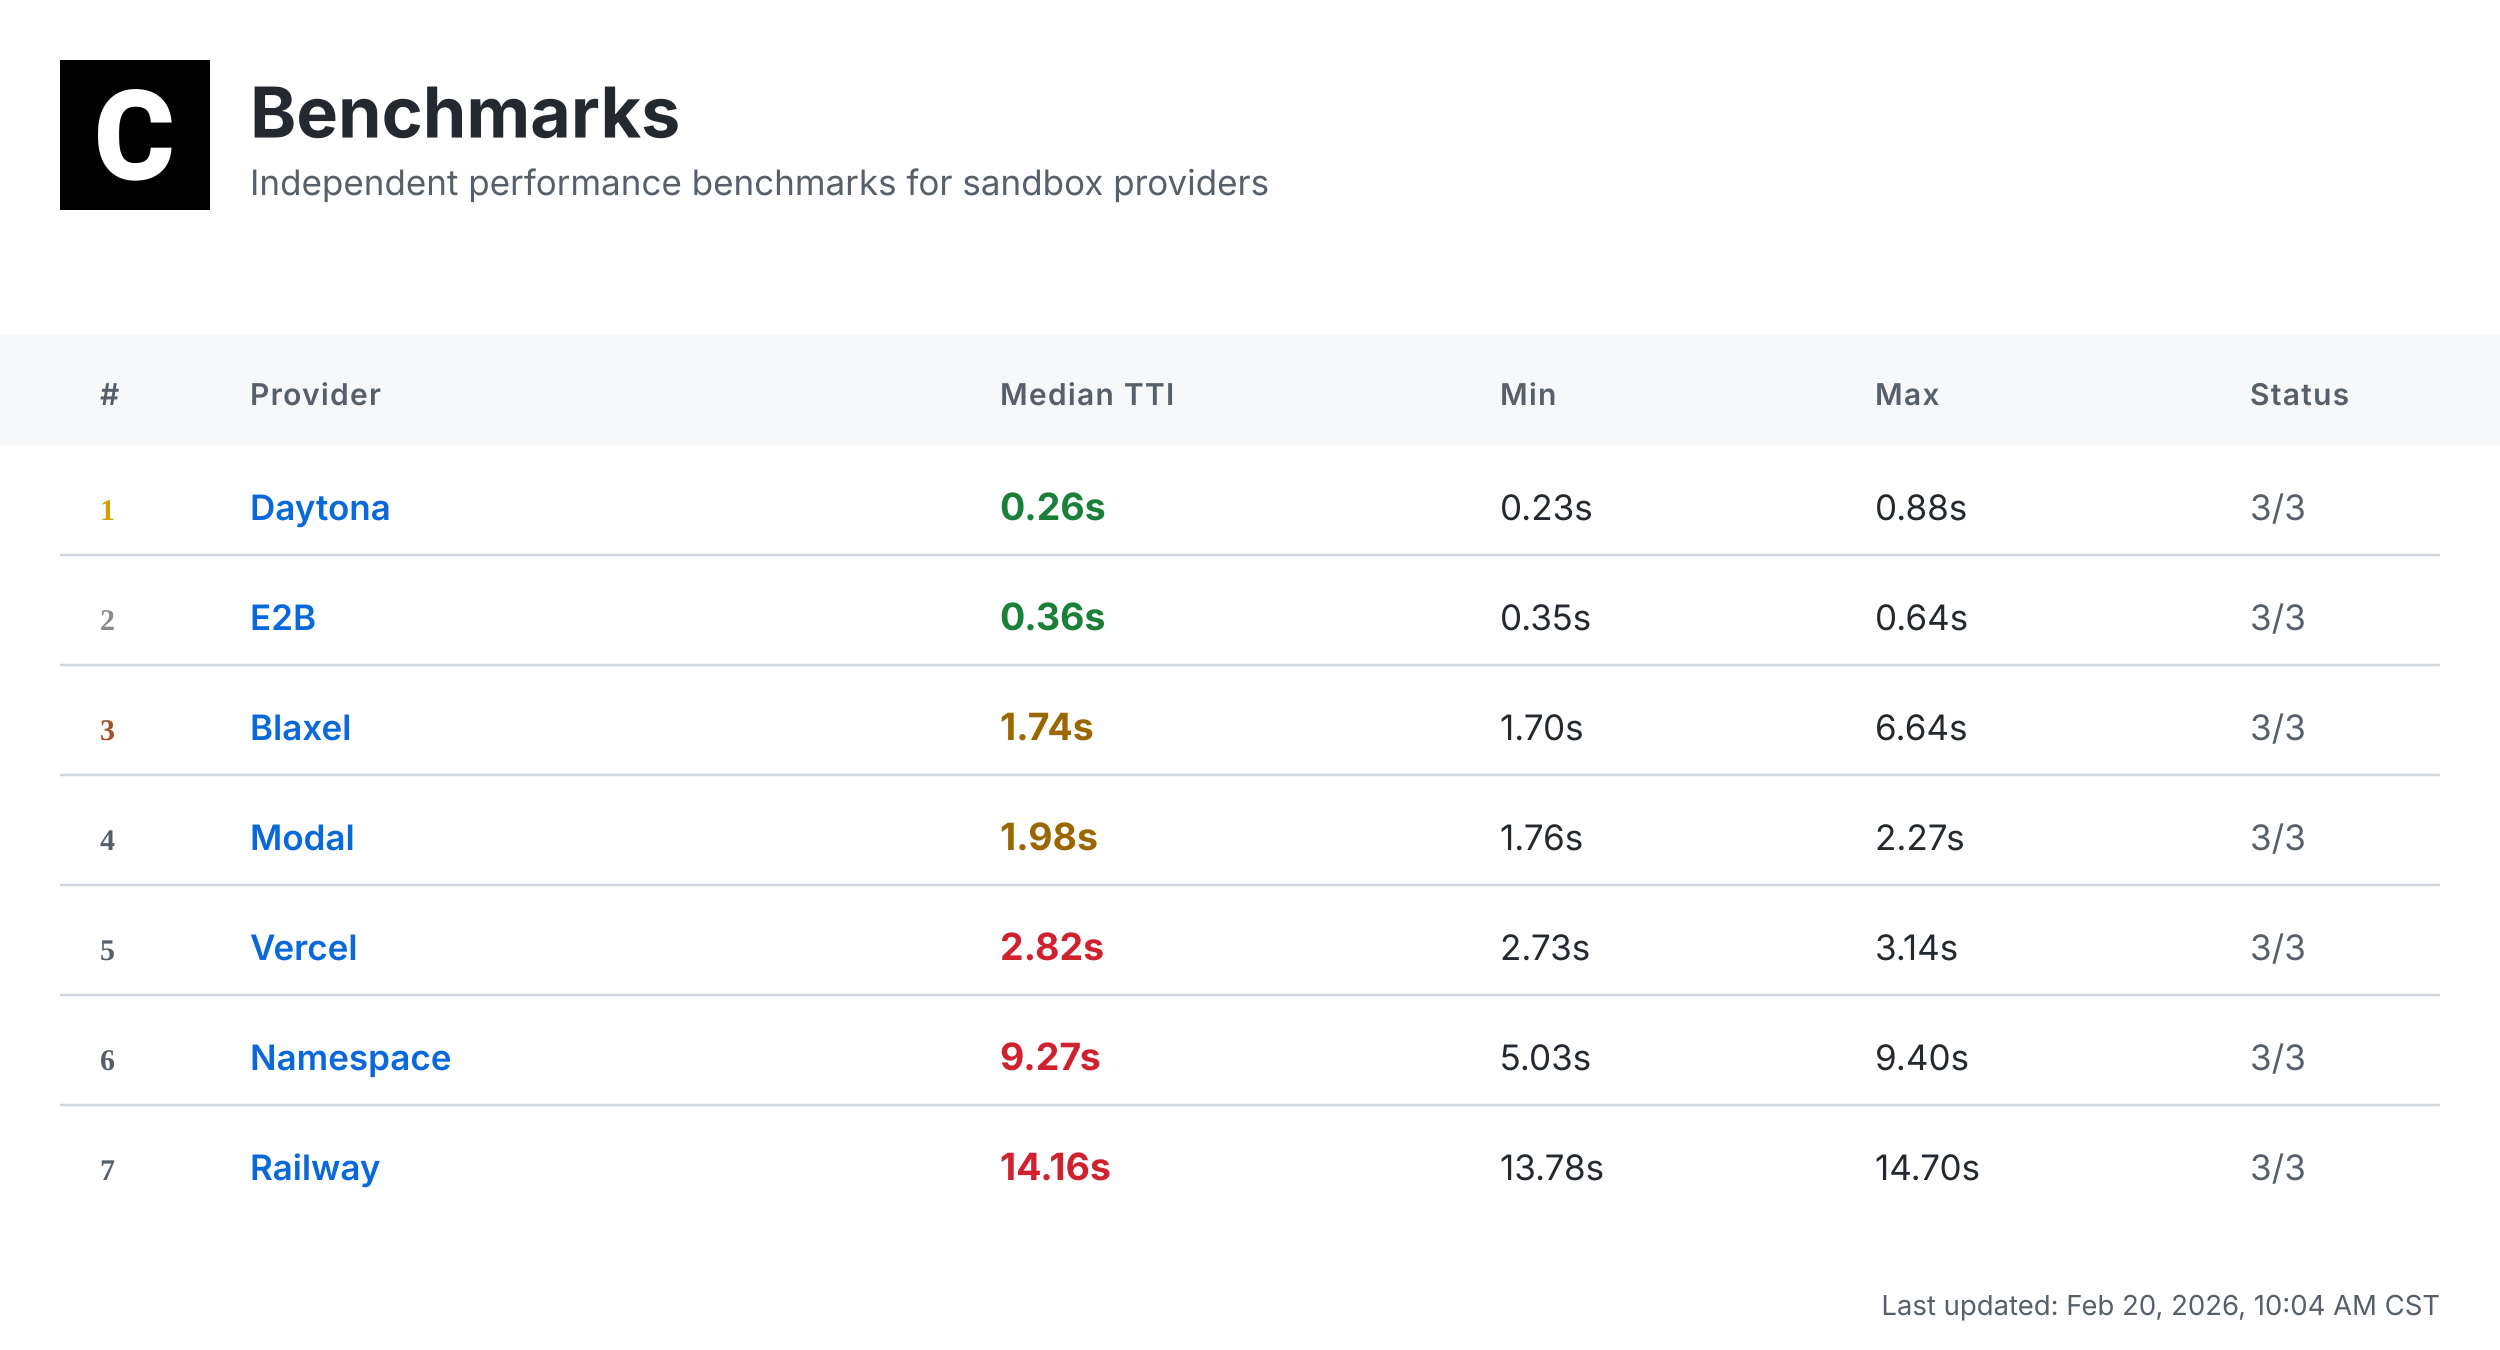
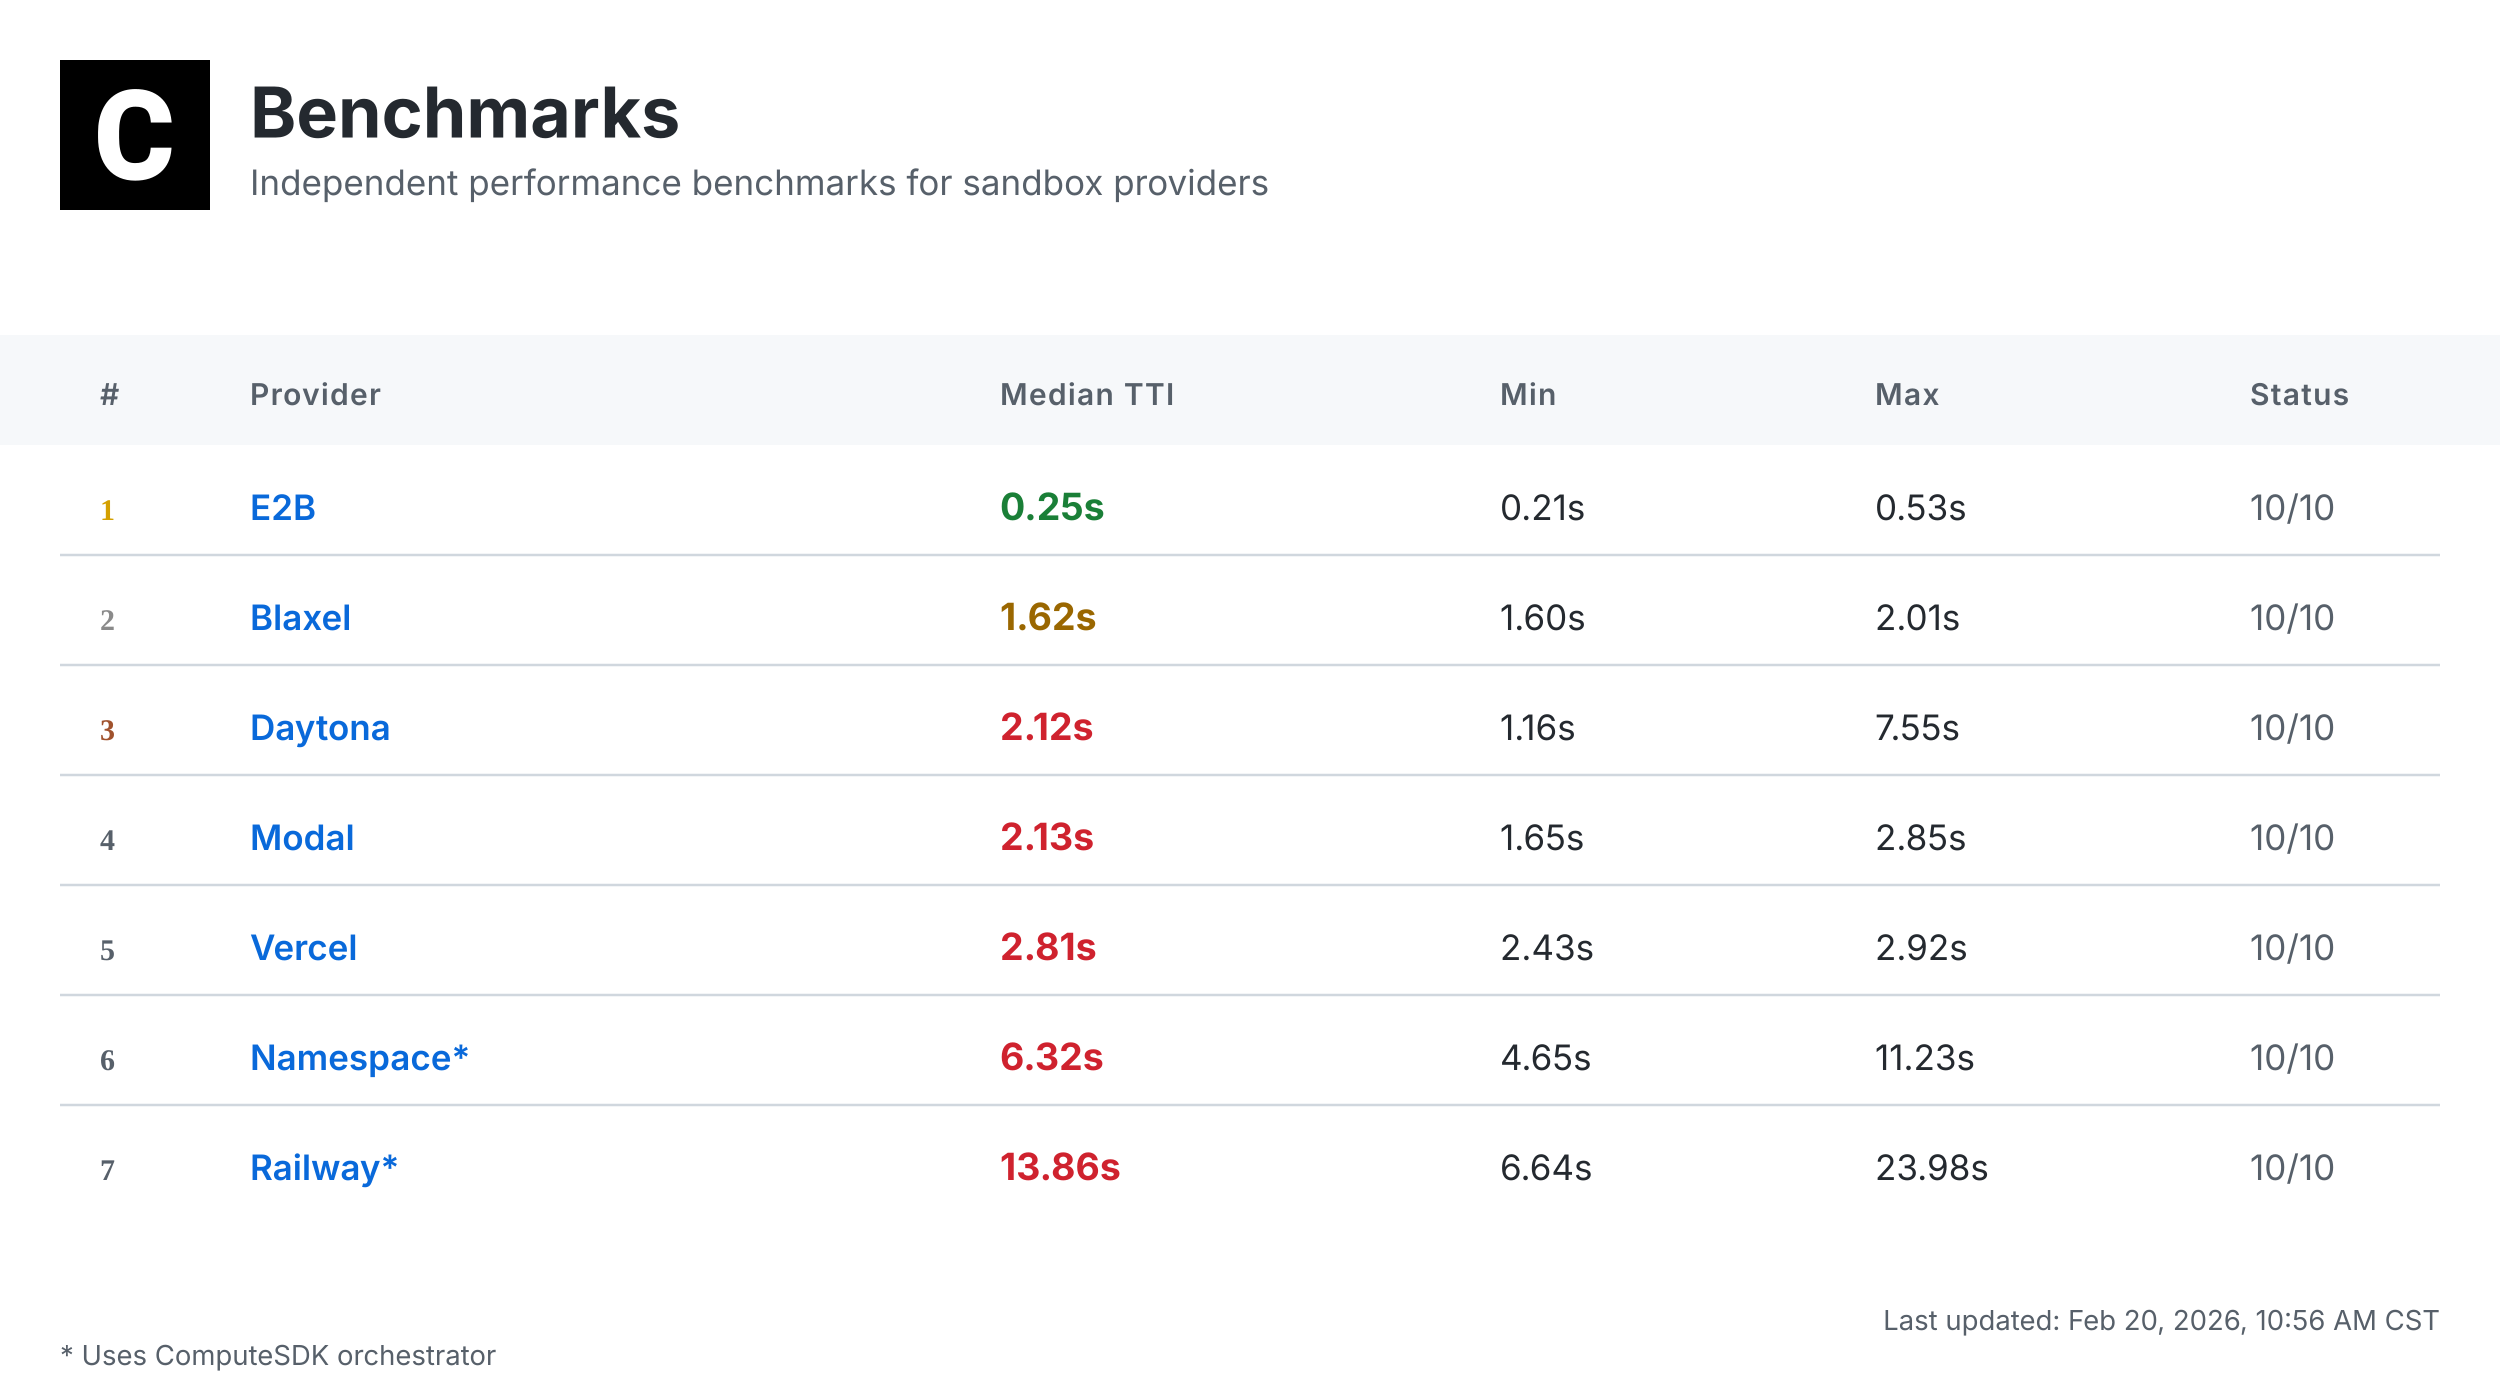
- <svg xmlns="http://www.w3.org/2000/svg" width="1000" height="540" viewBox="0 0 1000 540">
+ <svg xmlns="http://www.w3.org/2000/svg" width="1000" height="560" viewBox="0 0 1000 560">
  <defs>
    <linearGradient id="headerGrad" x1="0%" y1="0%" x2="100%" y2="100%">
      <stop offset="0%" style="stop-color:#f6f8fa;stop-opacity:1" />
      <stop offset="100%" style="stop-color:#ffffff;stop-opacity:1" />
    </linearGradient>
  </defs>
  <style>
    .bg { fill: #ffffff; }
    .header-bg { fill: url(#headerGrad); }
    .table-header-bg { fill: #f6f8fa; }
    .table-header { font: 600 12px 'Inter', 'SF Pro Display', -apple-system, BlinkMacSystemFont, 'Segoe UI', Roboto, Helvetica, Arial, sans-serif; fill: #57606a; text-transform: uppercase; letter-spacing: 0.5px; }
    .row { font: 14px 'Inter', 'SF Pro Display', -apple-system, BlinkMacSystemFont, 'Segoe UI', Roboto, Helvetica, Arial, sans-serif; fill: #24292f; }
    .rank { font-weight: 700; fill: #57606a; }
    .rank-1 { fill: #d4a000; }
    .rank-2 { fill: #8a8a8a; }
    .rank-3 { fill: #a0522d; }
    .provider { font-weight: 600; fill: #0969da; }
    .median { font-weight: 700; font-size: 15px; }
    .fast { fill: #1a7f37; }
    .medium { fill: #9a6700; }
    .slow { fill: #cf222e; }
    .status { fill: #57606a; }
    .divider { stroke: #d0d7de; stroke-width: 1; }
    .border { stroke: #d0d7de; stroke-width: 1; fill: none; }
    .timestamp { font: 11px 'Inter', 'SF Pro Display', -apple-system, BlinkMacSystemFont, 'Segoe UI', Roboto, Helvetica, Arial, sans-serif; fill: #57606a; }
    .title { font: bold 28px 'Inter', 'SF Pro Display', -apple-system, BlinkMacSystemFont, 'Segoe UI', Roboto, Helvetica, Arial, sans-serif; fill: #24292f; }
    .subtitle { font: 14px 'Inter', 'SF Pro Display', -apple-system, BlinkMacSystemFont, 'Segoe UI', Roboto, Helvetica, Arial, sans-serif; fill: #57606a; }
    .logo { fill: #24292f; }
  </style>
-   <rect class="bg" width="1000" height="540" />
+   <rect class="bg" width="1000" height="560" />
  <g transform="translate(24, 24)">
    <rect width="60" height="60" fill="#000000" />
    <g transform="scale(0.035) translate(0, 0)">
      <path fill="#ffffff" d="M1036.26,1002.28h237.87l-.93,19.09c-8.38,110.32-49.81,198.3-123.82,262.07-73.09,63.31-170.84,95.43-290.48,95.43-130.81,0-235.55-44.69-311.43-133.6-74.48-87.98-112.65-209.48-112.65-361.23v-60.51c0-96.83,17.7-183.41,51.68-257.43,34.91-74.95,85.19-133.61,149.89-173.63,64.7-40.04,140.12-60.52,225.3-60.52,117.77,0,214.13,32.12,286.29,95.9,72.62,63.3,114.98,153.61,126.15,267.67l1.86,19.08h-238.34l-.93-15.83c-4.65-59.11-20.95-101.94-47.95-127.08-27-25.6-69.83-38.17-127.08-38.17-61.91,0-107.06,20.95-137.33,65.17-31.65,45.15-47.94,117.77-48.87,215.53v74.48c0,102.41,15.36,177.83,45.62,223.91,28.86,44.22,74.01,65.63,137.79,65.63,58.19,0,101.48-12.57,128.95-38.17,26.99-25.14,43.29-66.1,47.48-121.5l.93-16.3Z" />
    </g>
  </g>
  <text class="title" x="100" y="55">Benchmarks</text>
  <text class="subtitle" x="100" y="78">Independent performance benchmarks for sandbox providers</text>
  <rect class="table-header-bg" y="134" width="1000" height="44" />
  <text class="table-header" x="40" y="162">#</text>
  <text class="table-header" x="100" y="162">Provider</text>
  <text class="table-header" x="400" y="162">Median TTI</text>
  <text class="table-header" x="600" y="162">Min</text>
  <text class="table-header" x="750" y="162">Max</text>
  <text class="table-header" x="900" y="162">Status</text>
  <text class="rank rank-1" x="40" y="208">1</text>
-   <text class="row provider" x="100" y="208">Daytona</text>
-   <text class="row median fast" x="400" y="208">0.26s</text>
-   <text class="row" x="600" y="208">0.23s</text>
-   <text class="row" x="750" y="208">0.88s</text>
-   <text class="row status" x="900" y="208">3/3</text>
+   <text class="row provider" x="100" y="208">E2B</text>
+   <text class="row median fast" x="400" y="208">0.25s</text>
+   <text class="row" x="600" y="208">0.21s</text>
+   <text class="row" x="750" y="208">0.53s</text>
+   <text class="row status" x="900" y="208">10/10</text>
  <line class="divider" x1="24" y1="222" x2="976" y2="222" />
  <text class="rank rank-2" x="40" y="252">2</text>
-   <text class="row provider" x="100" y="252">E2B</text>
-   <text class="row median fast" x="400" y="252">0.36s</text>
-   <text class="row" x="600" y="252">0.35s</text>
-   <text class="row" x="750" y="252">0.64s</text>
-   <text class="row status" x="900" y="252">3/3</text>
+   <text class="row provider" x="100" y="252">Blaxel</text>
+   <text class="row median medium" x="400" y="252">1.62s</text>
+   <text class="row" x="600" y="252">1.60s</text>
+   <text class="row" x="750" y="252">2.01s</text>
+   <text class="row status" x="900" y="252">10/10</text>
  <line class="divider" x1="24" y1="266" x2="976" y2="266" />
  <text class="rank rank-3" x="40" y="296">3</text>
-   <text class="row provider" x="100" y="296">Blaxel</text>
-   <text class="row median medium" x="400" y="296">1.74s</text>
-   <text class="row" x="600" y="296">1.70s</text>
-   <text class="row" x="750" y="296">6.64s</text>
-   <text class="row status" x="900" y="296">3/3</text>
+   <text class="row provider" x="100" y="296">Daytona</text>
+   <text class="row median slow" x="400" y="296">2.12s</text>
+   <text class="row" x="600" y="296">1.16s</text>
+   <text class="row" x="750" y="296">7.55s</text>
+   <text class="row status" x="900" y="296">10/10</text>
  <line class="divider" x1="24" y1="310" x2="976" y2="310" />
  <text class="rank" x="40" y="340">4</text>
  <text class="row provider" x="100" y="340">Modal</text>
-   <text class="row median medium" x="400" y="340">1.98s</text>
-   <text class="row" x="600" y="340">1.76s</text>
-   <text class="row" x="750" y="340">2.27s</text>
-   <text class="row status" x="900" y="340">3/3</text>
+   <text class="row median slow" x="400" y="340">2.13s</text>
+   <text class="row" x="600" y="340">1.65s</text>
+   <text class="row" x="750" y="340">2.85s</text>
+   <text class="row status" x="900" y="340">10/10</text>
  <line class="divider" x1="24" y1="354" x2="976" y2="354" />
  <text class="rank" x="40" y="384">5</text>
  <text class="row provider" x="100" y="384">Vercel</text>
-   <text class="row median slow" x="400" y="384">2.82s</text>
-   <text class="row" x="600" y="384">2.73s</text>
-   <text class="row" x="750" y="384">3.14s</text>
-   <text class="row status" x="900" y="384">3/3</text>
+   <text class="row median slow" x="400" y="384">2.81s</text>
+   <text class="row" x="600" y="384">2.43s</text>
+   <text class="row" x="750" y="384">2.92s</text>
+   <text class="row status" x="900" y="384">10/10</text>
  <line class="divider" x1="24" y1="398" x2="976" y2="398" />
  <text class="rank" x="40" y="428">6</text>
-   <text class="row provider" x="100" y="428">Namespace</text>
-   <text class="row median slow" x="400" y="428">9.27s</text>
-   <text class="row" x="600" y="428">5.03s</text>
-   <text class="row" x="750" y="428">9.40s</text>
-   <text class="row status" x="900" y="428">3/3</text>
+   <text class="row provider" x="100" y="428">Namespace*</text>
+   <text class="row median slow" x="400" y="428">6.32s</text>
+   <text class="row" x="600" y="428">4.65s</text>
+   <text class="row" x="750" y="428">11.23s</text>
+   <text class="row status" x="900" y="428">10/10</text>
  <line class="divider" x1="24" y1="442" x2="976" y2="442" />
  <text class="rank" x="40" y="472">7</text>
-   <text class="row provider" x="100" y="472">Railway</text>
-   <text class="row median slow" x="400" y="472">14.16s</text>
-   <text class="row" x="600" y="472">13.78s</text>
-   <text class="row" x="750" y="472">14.70s</text>
-   <text class="row status" x="900" y="472">3/3</text>
-   <text class="timestamp" x="976" y="526" text-anchor="end">Last updated: Feb 20, 2026, 10:04 AM CST</text>
+   <text class="row provider" x="100" y="472">Railway*</text>
+   <text class="row median slow" x="400" y="472">13.86s</text>
+   <text class="row" x="600" y="472">6.64s</text>
+   <text class="row" x="750" y="472">23.98s</text>
+   <text class="row status" x="900" y="472">10/10</text>
+   <text class="timestamp" x="976" y="532" text-anchor="end">Last updated: Feb 20, 2026, 10:56 AM CST</text>
+   <text class="timestamp" x="24" y="546">* Uses ComputeSDK orchestrator</text>
</svg>
